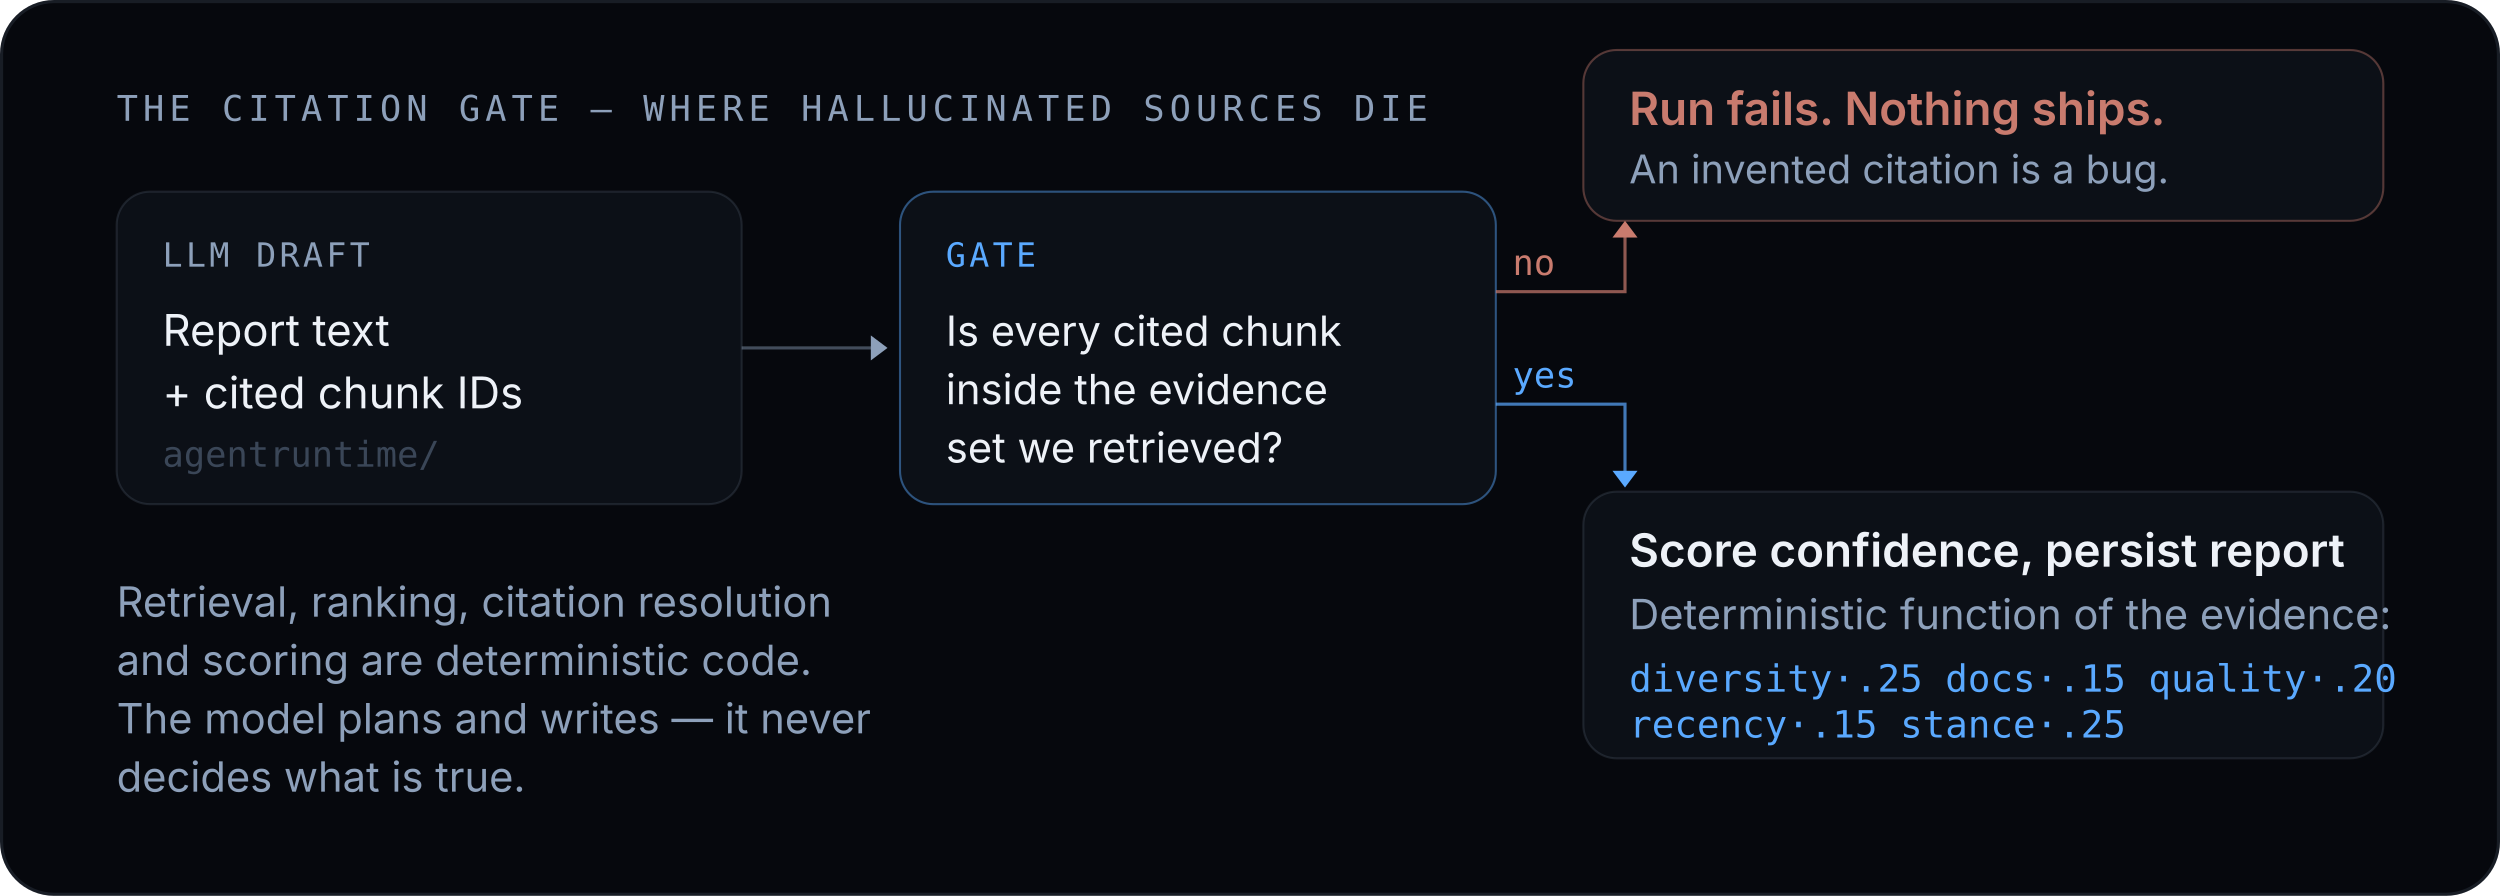
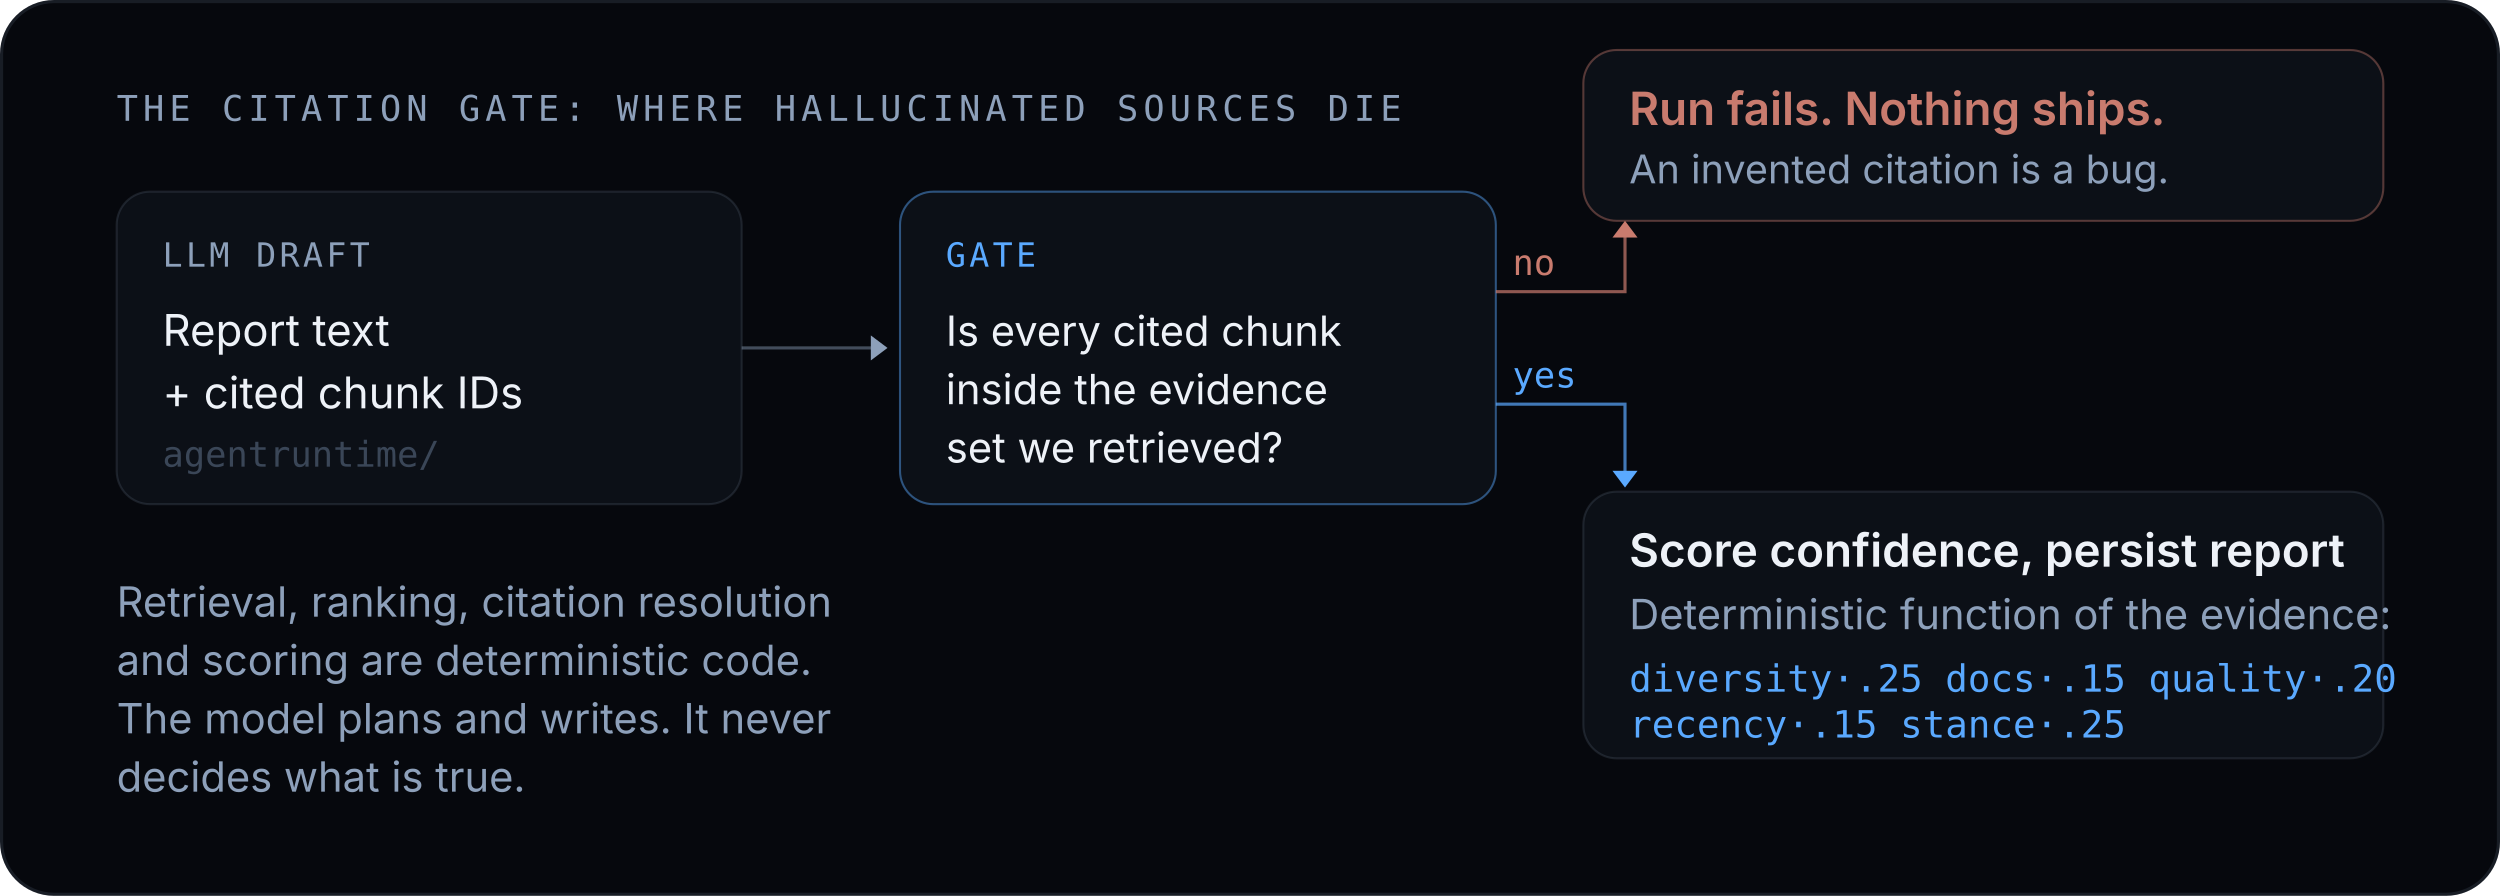
<svg xmlns="http://www.w3.org/2000/svg" width="1200" height="430" viewBox="0 0 1200 430" role="img" aria-labelledby="gate-title gate-desc">
  <rect width="1200" height="430" rx="26" fill="#06080D" />
  <rect x="0.75" y="0.75" width="1198.5" height="428.5" rx="25.25" fill="none" stroke="#8DA0BA" stroke-opacity="0.14" stroke-width="1.5" />
-   <text x="56" y="58" font-family="ui-monospace,SFMono-Regular,Menlo,monospace" font-size="17" letter-spacing="2.4" fill="#8DA0BA">THE CITATION GATE — WHERE HALLUCINATED SOURCES DIE</text>
+   <text x="56" y="58" font-family="ui-monospace,SFMono-Regular,Menlo,monospace" font-size="17" letter-spacing="2.4" fill="#8DA0BA">THE CITATION GATE: WHERE HALLUCINATED SOURCES DIE</text>
  <g transform="translate(56 92)">
    <rect width="300" height="150" rx="16" fill="#0C1017" stroke="#8DA0BA" stroke-opacity="0.16" />
    <text x="22" y="36" font-family="ui-monospace,SFMono-Regular,Menlo,monospace" font-size="16" letter-spacing="1.6" fill="#8DA0BA">LLM DRAFT</text>
    <g font-family="-apple-system,BlinkMacSystemFont,Segoe UI,sans-serif" font-size="21" fill="#EEF2F8">
      <text x="22" y="74">Report text</text>
      <text x="22" y="104">+ cited chunk IDs</text>
    </g>
    <text x="22" y="132" font-family="ui-monospace,SFMono-Regular,Menlo,monospace" font-size="17" fill="#3A4657">agentruntime/</text>
  </g>
  <path d="M356 167 H 424" stroke="#8DA0BA" stroke-opacity="0.45" stroke-width="1.5" />
  <path d="M418 161 l 8 6 l -8 6 z" fill="#8DA0BA" />
  <g transform="translate(432 92)">
    <rect width="286" height="150" rx="16" fill="#0C1017" stroke="#5AA9FF" stroke-opacity="0.45" />
    <text x="22" y="36" font-family="ui-monospace,SFMono-Regular,Menlo,monospace" font-size="16" letter-spacing="1.6" fill="#5AA9FF">GATE</text>
    <g font-family="-apple-system,BlinkMacSystemFont,Segoe UI,sans-serif" font-size="20" fill="#EEF2F8">
      <text x="22" y="74">Is every cited chunk</text>
      <text x="22" y="102">inside the evidence</text>
      <text x="22" y="130">set we retrieved?</text>
    </g>
  </g>
  <path d="M718 140 H 780 V 108" stroke="#C97B6E" stroke-opacity="0.7" stroke-width="1.5" fill="none" />
  <path d="M774 114 l 6 -8 l 6 8 z" fill="#C97B6E" />
  <text x="726" y="132" font-family="ui-monospace,SFMono-Regular,Menlo,monospace" font-size="17" fill="#C97B6E">no</text>
  <g transform="translate(760 24)">
    <rect width="384" height="82" rx="16" fill="#0C1017" stroke="#C97B6E" stroke-opacity="0.40" />
    <text x="22" y="36" font-family="-apple-system,BlinkMacSystemFont,Segoe UI,sans-serif" font-size="22" font-weight="600" fill="#C97B6E">Run fails. Nothing ships.</text>
    <text x="22" y="64" font-family="-apple-system,BlinkMacSystemFont,Segoe UI,sans-serif" font-size="19" fill="#8DA0BA">An invented citation is a bug.</text>
  </g>
  <path d="M718 194 H 780 V 232" stroke="#5AA9FF" stroke-opacity="0.7" stroke-width="1.5" fill="none" />
  <path d="M774 226 l 6 8 l 6 -8 z" fill="#5AA9FF" />
  <text x="726" y="186" font-family="ui-monospace,SFMono-Regular,Menlo,monospace" font-size="17" fill="#5AA9FF">yes</text>
  <g transform="translate(760 236)">
    <rect width="384" height="128" rx="16" fill="#0C1017" stroke="#8DA0BA" stroke-opacity="0.16" />
    <text x="22" y="36" font-family="-apple-system,BlinkMacSystemFont,Segoe UI,sans-serif" font-size="22" font-weight="600" fill="#EEF2F8">Score confidence, persist report</text>
    <text x="22" y="66" font-family="-apple-system,BlinkMacSystemFont,Segoe UI,sans-serif" font-size="20" fill="#8DA0BA">Deterministic function of the evidence:</text>
    <text x="22" y="96" font-family="ui-monospace,SFMono-Regular,Menlo,monospace" font-size="18" fill="#5AA9FF">diversity·.25 docs·.15 quality·.20</text>
    <text x="22" y="118" font-family="ui-monospace,SFMono-Regular,Menlo,monospace" font-size="18" fill="#5AA9FF">recency·.15 stance·.25</text>
  </g>
  <g font-family="-apple-system,BlinkMacSystemFont,Segoe UI,sans-serif" font-size="20" fill="#8DA0BA">
    <text x="56" y="296">Retrieval, ranking, citation resolution</text>
    <text x="56" y="324">and scoring are deterministic code.</text>
-     <text x="56" y="352">The model plans and writes — it never</text>
+     <text x="56" y="352">The model plans and writes. It never</text>
    <text x="56" y="380">decides what is true.</text>
  </g>
</svg>
